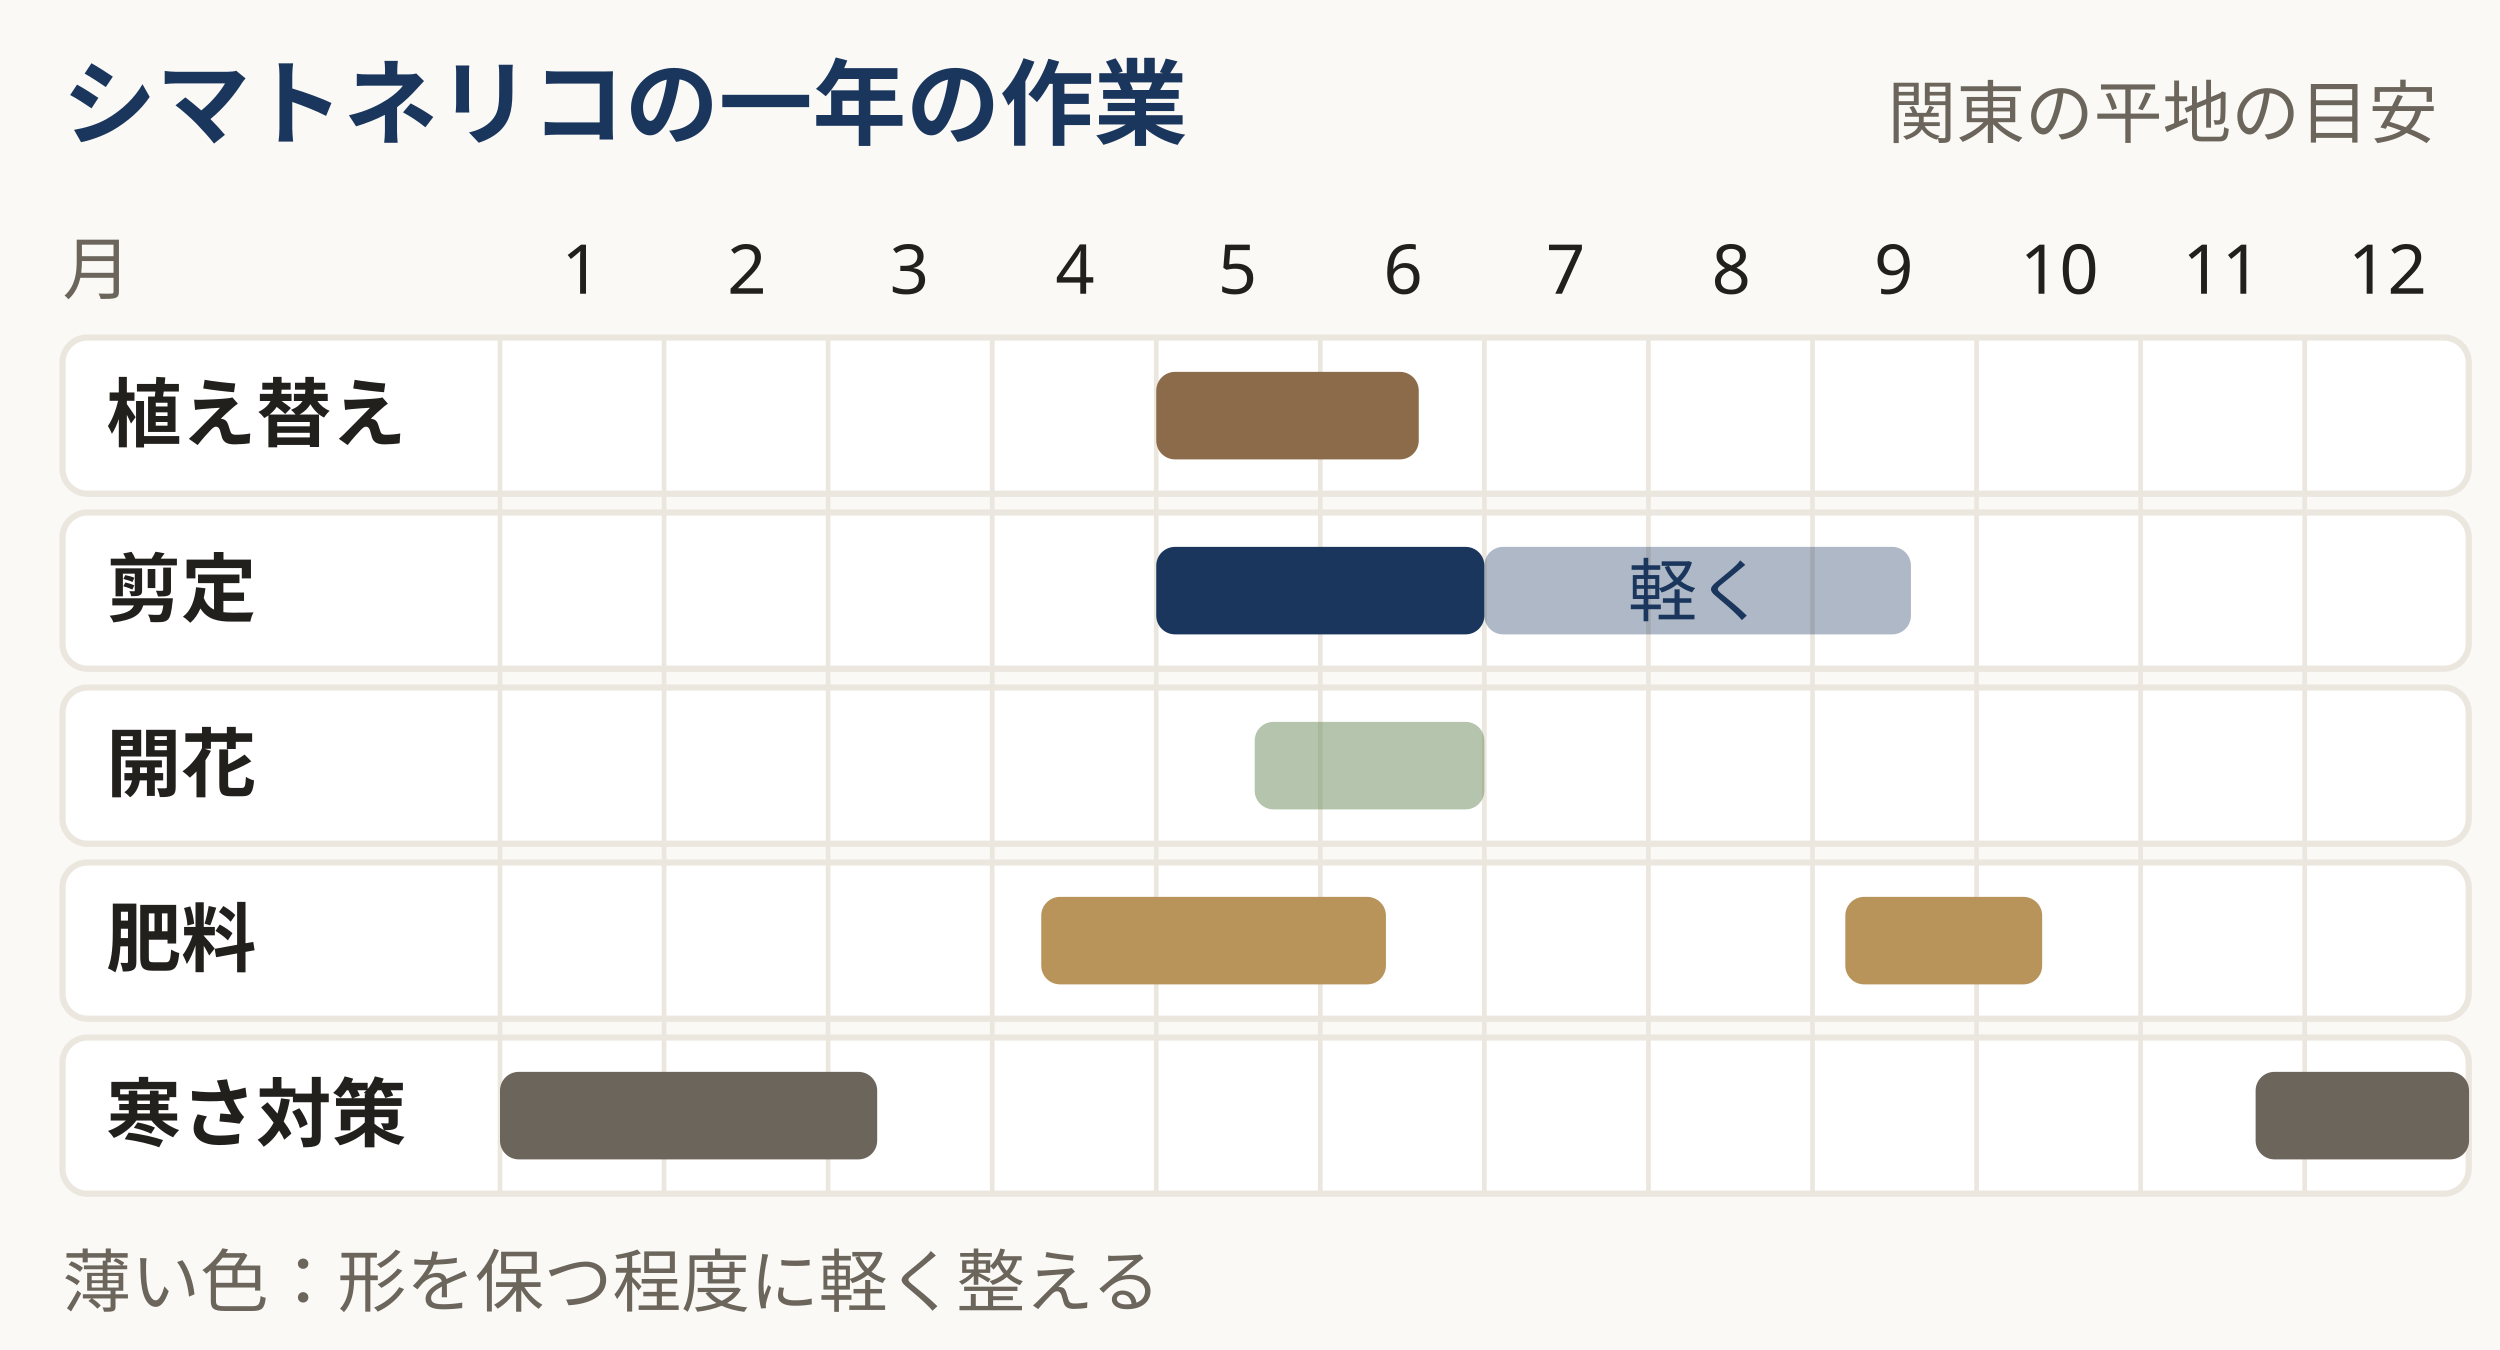
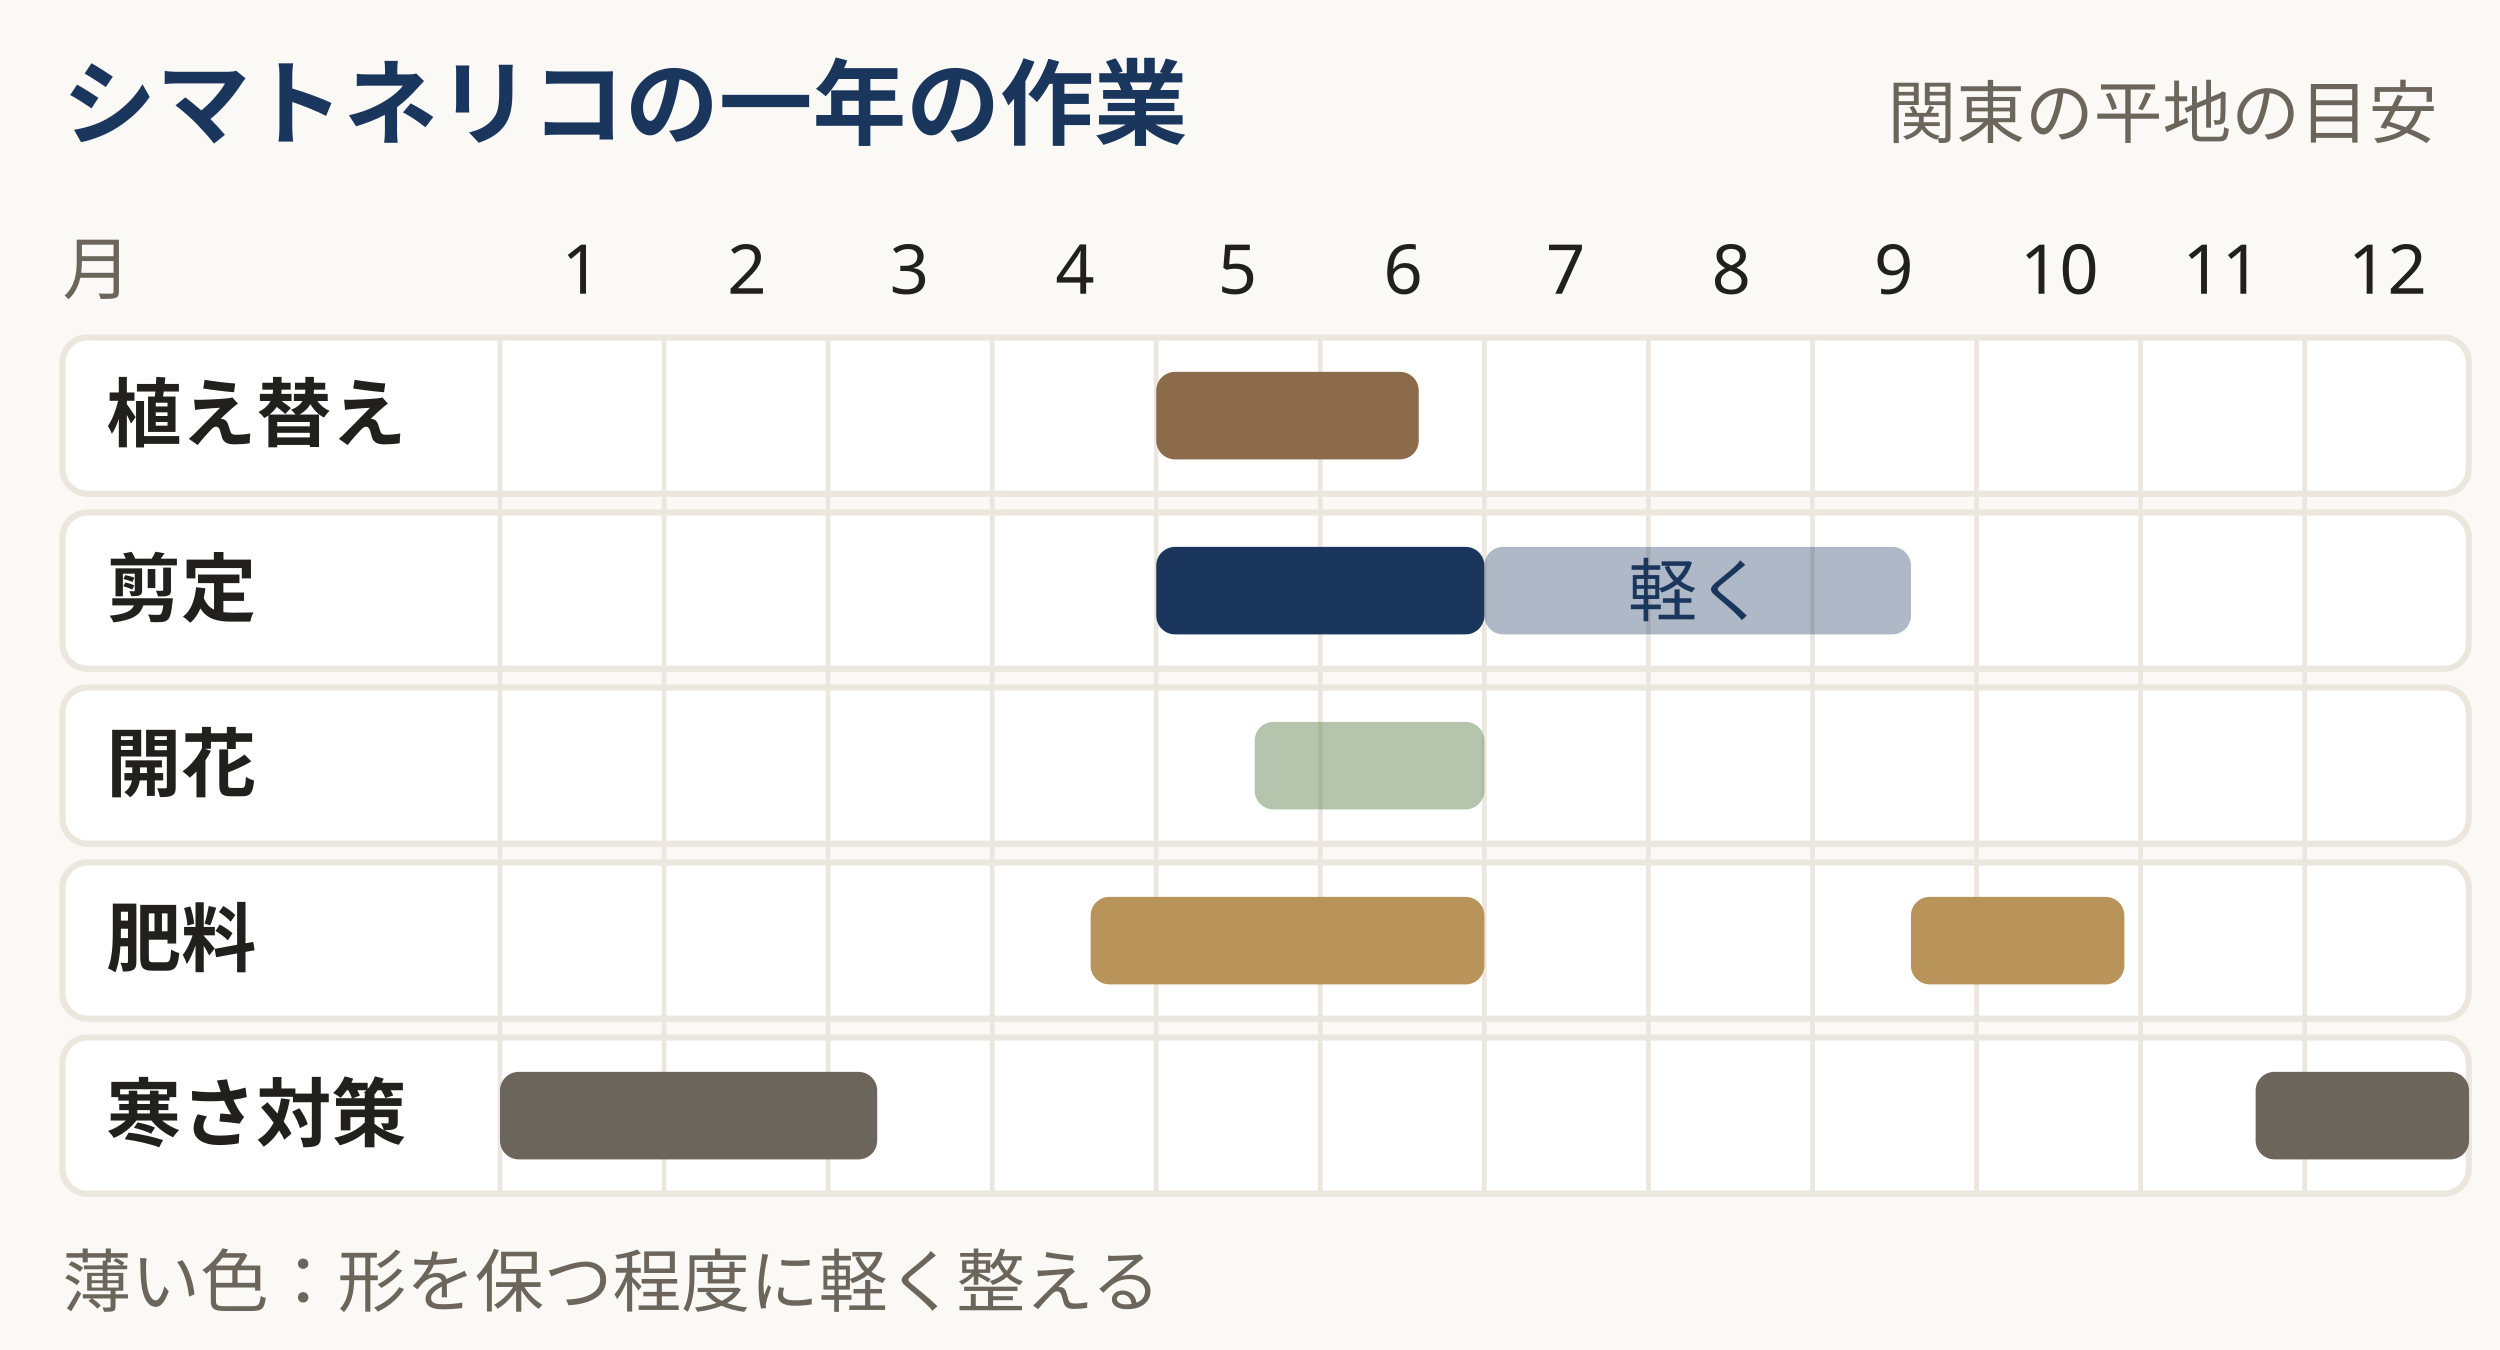
<svg xmlns="http://www.w3.org/2000/svg" viewBox="0 0 800 432" font-family="'Hiragino Sans','Noto Sans JP',sans-serif">
  <rect width="800" height="432" fill="#faf9f6" />
  <text x="20" y="44" font-size="30" font-weight="700" fill="#1a365d">シマトネリコの一年の作業</text>
  <text x="780" y="44" font-size="22" text-anchor="end" fill="#6b655b">関東の平地の目安</text>
  <g font-size="22" fill="#22201c" text-anchor="middle">
    <text x="186" y="94">1</text>
    <text x="239" y="94">2</text>
    <text x="291" y="94">3</text>
    <text x="344" y="94">4</text>
    <text x="396" y="94">5</text>
    <text x="449" y="94">6</text>
    <text x="501" y="94">7</text>
    <text x="554" y="94">8</text>
    <text x="606" y="94">9</text>
    <text x="659" y="94">10</text>
    <text x="711" y="94">11</text>
    <text x="764" y="94">12</text>
  </g>
  <text x="20" y="94" font-size="22" fill="#6b655b">月</text>
  <rect x="20" y="108" width="770" height="50" rx="8" fill="#fff" stroke="#ebe7df" stroke-width="2" />
  <rect x="20" y="164" width="770" height="50" rx="8" fill="#fff" stroke="#ebe7df" stroke-width="2" />
  <rect x="20" y="220" width="770" height="50" rx="8" fill="#fff" stroke="#ebe7df" stroke-width="2" />
  <rect x="20" y="276" width="770" height="50" rx="8" fill="#fff" stroke="#ebe7df" stroke-width="2" />
  <rect x="20" y="332" width="770" height="50" rx="8" fill="#fff" stroke="#ebe7df" stroke-width="2" />
  <g stroke="#ebe7df" stroke-width="1.5">
    <line x1="160.0" y1="108" x2="160.0" y2="382" />
    <line x1="212.5" y1="108" x2="212.5" y2="382" />
    <line x1="265.0" y1="108" x2="265.0" y2="382" />
    <line x1="317.5" y1="108" x2="317.5" y2="382" />
    <line x1="370.0" y1="108" x2="370.0" y2="382" />
    <line x1="422.5" y1="108" x2="422.5" y2="382" />
    <line x1="475.0" y1="108" x2="475.0" y2="382" />
    <line x1="527.5" y1="108" x2="527.5" y2="382" />
    <line x1="580.0" y1="108" x2="580.0" y2="382" />
    <line x1="632.5" y1="108" x2="632.5" y2="382" />
    <line x1="685.0" y1="108" x2="685.0" y2="382" />
    <line x1="737.5" y1="108" x2="737.5" y2="382" />
  </g>
  <text x="34" y="141" font-size="24" font-weight="700" fill="#22201c">植え替え</text>
  <rect x="370.0" y="119" width="84.0" height="28" rx="6" fill="#8b6b4a" />
  <text x="34" y="197" font-size="24" font-weight="700" fill="#22201c">剪定</text>
  <rect x="370.0" y="175" width="105.0" height="28" rx="6" fill="#1a365d" />
  <rect x="475.0" y="175" width="136.5" height="28" rx="6" fill="#1a365d" fill-opacity="0.35" />
  <text x="543" y="197" font-size="22" text-anchor="middle" fill="#1a365d">軽く</text>
  <text x="34" y="253" font-size="24" font-weight="700" fill="#22201c">開花</text>
  <rect x="401.5" y="231" width="73.5" height="28" rx="6" fill="#5b7f4a" fill-opacity="0.45" />
  <text x="34" y="309" font-size="24" font-weight="700" fill="#22201c">肥料</text>
-   <rect x="333.2" y="287" width="110.3" height="28" rx="6" fill="#b8935a" />
-   <rect x="590.5" y="287" width="63.0" height="28" rx="6" fill="#b8935a" />
+   <rect x="349.0" y="287" width="126.0" height="28" rx="6" fill="#b8935a" />
+   <rect x="611.5" y="287" width="68.3" height="28" rx="6" fill="#b8935a" />
  <text x="34" y="365" font-size="24" font-weight="700" fill="#22201c">寒さ対策</text>
  <rect x="160.0" y="343" width="120.7" height="28" rx="6" fill="#6b655b" />
  <rect x="721.8" y="343" width="68.3" height="28" rx="6" fill="#6b655b" />
  <text x="20" y="418" font-size="22" fill="#6b655b">薄い色：形を保つ程度に軽く整える</text>
</svg>
